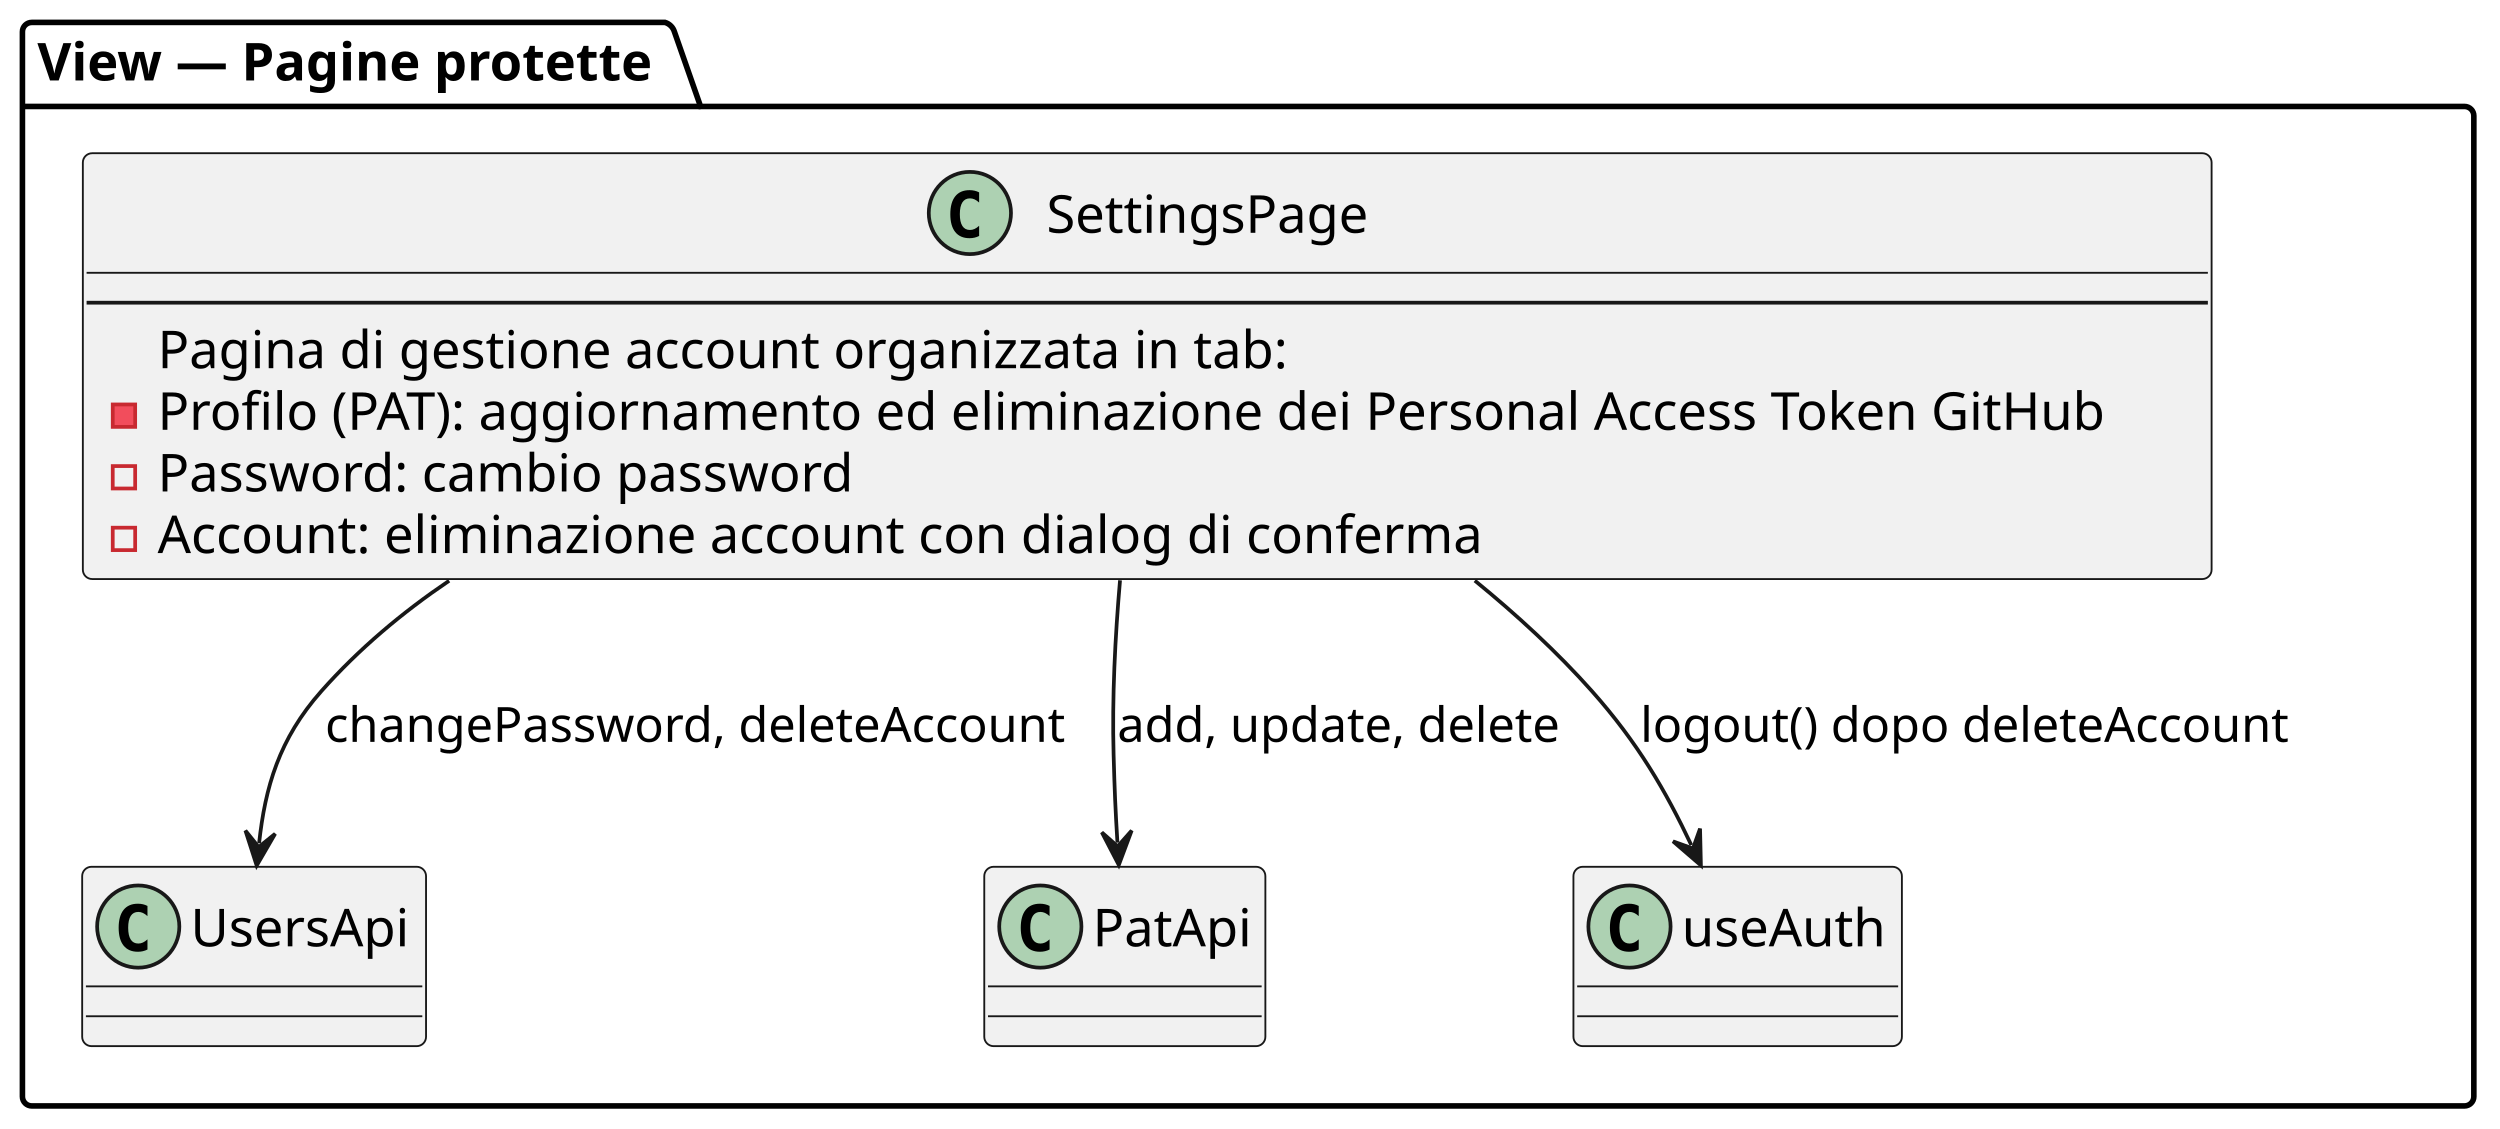
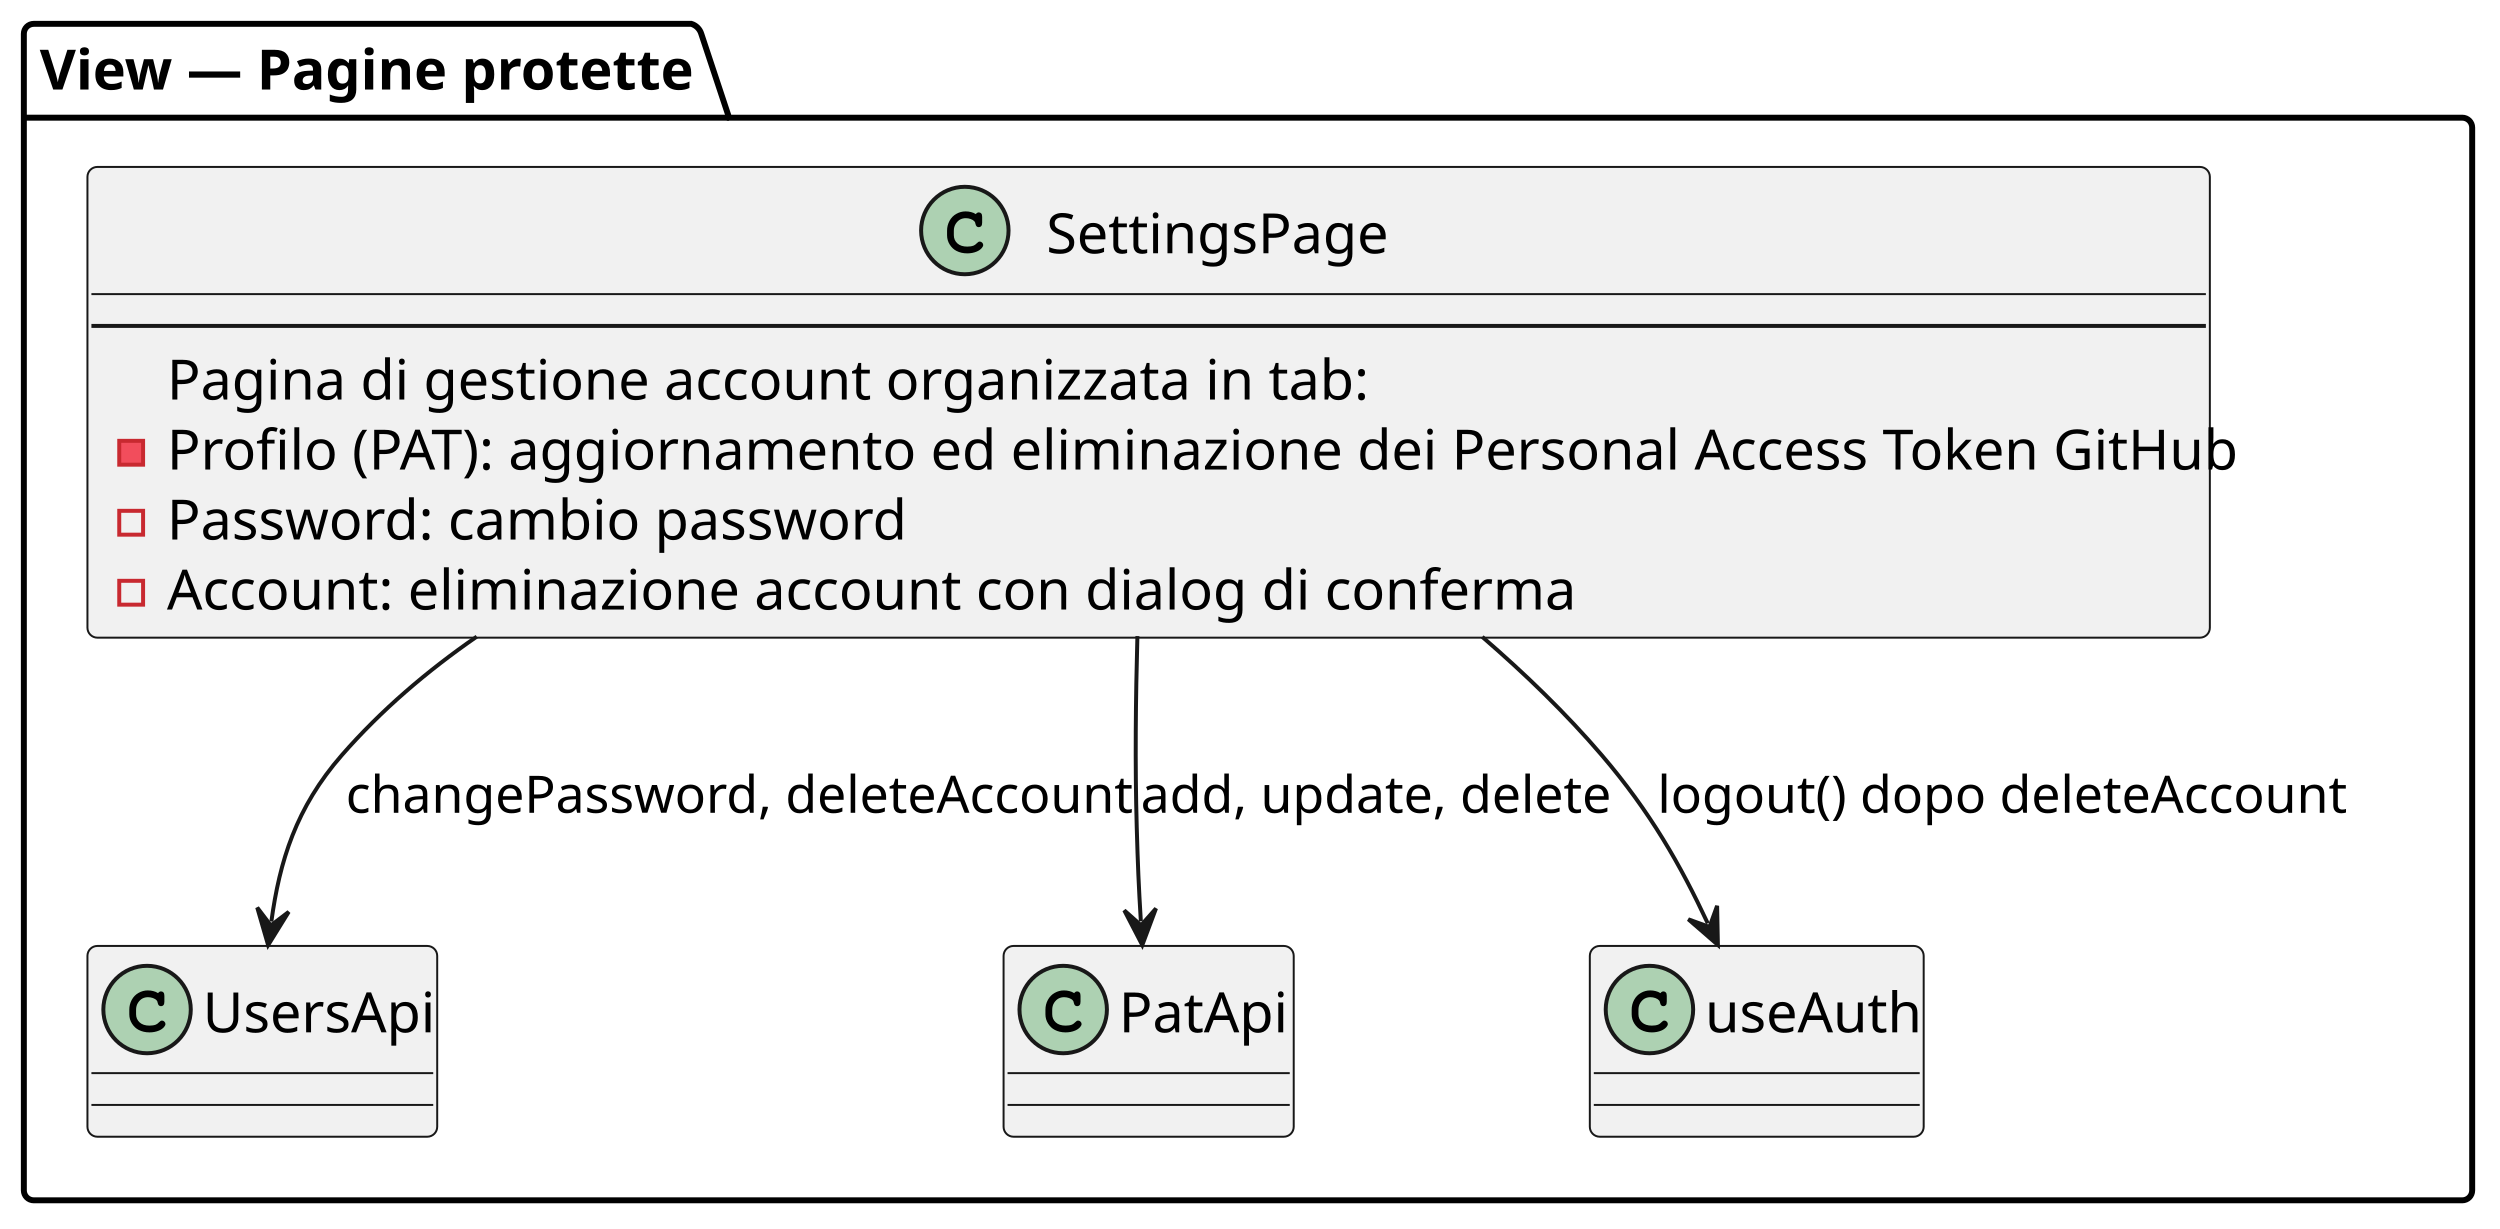
- <svg xmlns="http://www.w3.org/2000/svg" contentStyleType="text/css" data-diagram-type="CLASS" height="302px" preserveAspectRatio="none" style="width:669px;height:302px;background:#FFFFFF;" version="1.1" viewBox="0 0 669 302" width="669px" zoomAndPan="magnify">
+ <svg xmlns="http://www.w3.org/2000/svg" contentStyleType="text/css" height="309px" preserveAspectRatio="none" style="width:629px;height:309px;background:#FFFFFF;" version="1.1" viewBox="0 0 629 309" width="629px" zoomAndPan="magnify">
  <defs />
  <g>
-     <g class="cluster" data-qualified-name="View . Pagine protette" data-source-line="1" id="ent0002">
-       <path d="M8.5,6 L177.972,6 A3.75,3.75 0 0 1 180.472,8.5 L187.472,28.488 L659.5,28.488 A2.5,2.5 0 0 1 662,30.988 L662,293.45 A2.5,2.5 0 0 1 659.5,295.95 L8.5,295.95 A2.5,2.5 0 0 1 6,293.45 L6,8.5 A2.5,2.5 0 0 1 8.5,6" fill="none" style="stroke:#000000;stroke-width:1.5;" />
-       <line style="stroke:#000000;stroke-width:1.5;" x1="6" x2="187.472" y1="28.488" y2="28.488" />
-       <text fill="#000000" font-family="sans-serif" font-size="14" font-weight="bold" lengthAdjust="spacing" textLength="168.472" x="10" y="21.535">View — Pagine protette</text>
+     <g id="cluster_View — Pagine protette">
+       <path d="M8.5,6 L173.938,6 A3.75,3.75 0 0 1 176.438,8.5 L183.438,29.609 L619.5,29.609 A2.5,2.5 0 0 1 622,32.109 L622,299.5 A2.5,2.5 0 0 1 619.5,302 L8.5,302 A2.5,2.5 0 0 1 6,299.5 L6,8.5 A2.5,2.5 0 0 1 8.5,6 " fill="none" style="stroke:#000000;stroke-width:1.5;" />
+       <line style="stroke:#000000;stroke-width:1.5;" x1="6" x2="183.438" y1="29.609" y2="29.609" />
+       <text fill="#000000" font-family="sans-serif" font-size="14" font-weight="bold" lengthAdjust="spacing" textLength="164.438" x="10" y="22.533">View — Pagine protette</text>
    </g>
-     <g class="entity" data-qualified-name="View . Pagine protette.SettingsPage" data-source-line="2" id="ent0003">
-       <rect fill="#F1F1F1" height="113.953" rx="2.5" ry="2.5" style="stroke:#181818;stroke-width:0.5;" width="569.655" x="22.17" y="41" />
-       <ellipse cx="259.541" cy="57" fill="#ADD1B2" rx="11" ry="11" style="stroke:#181818;stroke-width:1;" />
-       <path d="M262.014,63.143 Q261.433,63.442 260.794,63.591 Q260.155,63.741 259.449,63.741 Q256.942,63.741 255.623,62.089 Q254.303,60.437 254.303,57.316 Q254.303,54.187 255.623,52.535 Q256.942,50.883 259.449,50.883 Q260.155,50.883 260.802,51.032 Q261.45,51.182 262.014,51.48 L262.014,54.203 Q261.383,53.622 260.79,53.352 Q260.196,53.083 259.565,53.083 Q258.221,53.083 257.536,54.149 Q256.851,55.216 256.851,57.316 Q256.851,59.408 257.536,60.474 Q258.221,61.541 259.565,61.541 Q260.196,61.541 260.79,61.271 Q261.383,61.002 262.014,60.42 Z " fill="#000000" />
-       <text fill="#000000" font-family="sans-serif" font-size="14" lengthAdjust="spacing" textLength="86.413" x="280.041" y="62.291">SettingsPage</text>
-       <line style="stroke:#181818;stroke-width:0.5;" x1="23.17" x2="590.825" y1="73" y2="73" />
-       <line style="stroke:#181818;stroke-width:1;" x1="23.17" x2="590.825" y1="81" y2="81" />
-       <text fill="#000000" font-family="sans-serif" font-size="14" lengthAdjust="spacing" textLength="314.644" x="42.17" y="98.535">Pagina di gestione account organizzata in tab:</text>
-       <g data-visibility-modifier="PRIVATE_METHOD">
-         <rect fill="#F24D5C" height="6" style="stroke:#C82930;stroke-width:1;" width="6" x="30.17" y="108.232" />
-       </g>
-       <text fill="#000000" font-family="sans-serif" font-size="14" lengthAdjust="spacing" textLength="543.655" x="42.17" y="115.023">Profilo (PAT): aggiornamento ed eliminazione dei Personal Access Token GitHub</text>
-       <g data-visibility-modifier="PRIVATE_FIELD">
-         <rect fill="none" height="6" style="stroke:#C82930;stroke-width:1;" width="6" x="30.17" y="124.721" />
-       </g>
-       <text fill="#000000" font-family="sans-serif" font-size="14" lengthAdjust="spacing" textLength="191.133" x="42.17" y="131.512">Password: cambio password</text>
-       <g data-visibility-modifier="PRIVATE_FIELD">
-         <rect fill="none" height="6" style="stroke:#C82930;stroke-width:1;" width="6" x="30.17" y="141.209" />
-       </g>
-       <text fill="#000000" font-family="sans-serif" font-size="14" lengthAdjust="spacing" textLength="369.318" x="42.17" y="148">Account: eliminazione account con dialog di conferma</text>
+     <g id="elem_SettingsPage">
+       <rect codeLine="2" fill="#F1F1F1" height="118.438" id="SettingsPage" rx="2.5" ry="2.5" style="stroke:#181818;stroke-width:0.5;" width="534" x="22" y="42" />
+       <ellipse cx="242.75" cy="58" fill="#ADD1B2" rx="11" ry="11" style="stroke:#181818;stroke-width:1.0;" />
+       <path d="M245.516,53.875 Q245.672,53.656 245.859,53.547 Q246.047,53.438 246.266,53.438 Q246.641,53.438 246.875,53.703 Q247.109,53.953 247.109,54.562 L247.109,56.016 Q247.109,56.625 246.875,56.891 Q246.641,57.156 246.266,57.156 Q245.922,57.156 245.719,56.953 Q245.516,56.766 245.406,56.25 Q245.359,55.891 245.172,55.703 Q244.844,55.328 244.234,55.109 Q243.625,54.891 243,54.891 Q242.234,54.891 241.594,55.219 Q240.969,55.547 240.469,56.297 Q239.984,57.047 239.984,58.078 L239.984,59.172 Q239.984,60.406 240.875,61.234 Q241.766,62.047 243.359,62.047 Q244.297,62.047 244.953,61.797 Q245.344,61.641 245.766,61.203 Q246.031,60.938 246.172,60.859 Q246.328,60.781 246.531,60.781 Q246.859,60.781 247.109,61.047 Q247.375,61.297 247.375,61.641 Q247.375,61.984 247.031,62.391 Q246.531,62.969 245.734,63.297 Q244.656,63.75 243.359,63.75 Q241.844,63.75 240.641,63.125 Q239.656,62.625 238.969,61.562 Q238.281,60.484 238.281,59.203 L238.281,58.047 Q238.281,56.719 238.891,55.578 Q239.516,54.422 240.609,53.812 Q241.703,53.188 242.938,53.188 Q243.672,53.188 244.312,53.359 Q244.969,53.516 245.516,53.875 Z " fill="#000000" />
+       <text fill="#000000" font-family="sans-serif" font-size="14" lengthAdjust="spacing" textLength="84" x="263.25" y="63.728">SettingsPage</text>
+       <line style="stroke:#181818;stroke-width:0.5;" x1="23" x2="555" y1="74" y2="74" />
+       <line style="stroke:#181818;stroke-width:1.0;" x1="23" x2="555" y1="82" y2="82" />
+       <text fill="#000000" font-family="sans-serif" font-size="14" lengthAdjust="spacing" textLength="290" x="42" y="100.533">Pagina di gestione account organizzata in tab:</text>
+       <rect fill="#F24D5C" height="6" style="stroke:#C82930;stroke-width:1.0;" width="6" x="30" y="110.914" />
+       <text fill="#000000" font-family="sans-serif" font-size="14" lengthAdjust="spacing" textLength="508" x="42" y="118.143">Profilo (PAT): aggiornamento ed eliminazione dei Personal Access Token GitHub</text>
+       <rect fill="none" height="6" style="stroke:#C82930;stroke-width:1.0;" width="6" x="30" y="128.523" />
+       <text fill="#000000" font-family="sans-serif" font-size="14" lengthAdjust="spacing" textLength="178" x="42" y="135.752">Password: cambio password</text>
+       <rect fill="none" height="6" style="stroke:#C82930;stroke-width:1.0;" width="6" x="30" y="146.133" />
+       <text fill="#000000" font-family="sans-serif" font-size="14" lengthAdjust="spacing" textLength="337" x="42" y="153.361">Account: eliminazione account con dialog di conferma</text>
    </g>
-     <g class="entity" data-qualified-name="View . Pagine protette.UsersApi" data-source-line="10" id="ent0004">
-       <rect fill="#F1F1F1" height="48" rx="2.5" ry="2.5" style="stroke:#181818;stroke-width:0.5;" width="92.019" x="21.99" y="231.95" />
-       <ellipse cx="36.99" cy="247.95" fill="#ADD1B2" rx="11" ry="11" style="stroke:#181818;stroke-width:1;" />
-       <path d="M39.463,254.093 Q38.882,254.392 38.243,254.541 Q37.604,254.691 36.898,254.691 Q34.391,254.691 33.072,253.039 Q31.752,251.387 31.752,248.266 Q31.752,245.137 33.072,243.485 Q34.391,241.833 36.898,241.833 Q37.604,241.833 38.251,241.982 Q38.899,242.132 39.463,242.43 L39.463,245.153 Q38.832,244.572 38.239,244.302 Q37.645,244.032 37.014,244.032 Q35.67,244.032 34.985,245.099 Q34.3,246.166 34.3,248.266 Q34.3,250.358 34.985,251.424 Q35.67,252.491 37.014,252.491 Q37.645,252.491 38.239,252.221 Q38.832,251.952 39.463,251.37 Z " fill="#000000" />
-       <text fill="#000000" font-family="sans-serif" font-size="14" lengthAdjust="spacing" textLength="60.02" x="50.99" y="253.241">UsersApi</text>
-       <line style="stroke:#181818;stroke-width:0.5;" x1="22.99" x2="113.01" y1="263.95" y2="263.95" />
-       <line style="stroke:#181818;stroke-width:0.5;" x1="22.99" x2="113.01" y1="271.95" y2="271.95" />
+     <g id="elem_UsersApi">
+       <rect fill="#F1F1F1" height="48" id="UsersApi" rx="2.5" ry="2.5" style="stroke:#181818;stroke-width:0.5;" width="88" x="22" y="238" />
+       <ellipse cx="37" cy="254" fill="#ADD1B2" rx="11" ry="11" style="stroke:#181818;stroke-width:1.0;" />
+       <path d="M39.766,249.875 Q39.922,249.656 40.109,249.547 Q40.297,249.438 40.516,249.438 Q40.891,249.438 41.125,249.703 Q41.359,249.953 41.359,250.562 L41.359,252.016 Q41.359,252.625 41.125,252.891 Q40.891,253.156 40.516,253.156 Q40.172,253.156 39.969,252.953 Q39.766,252.766 39.656,252.25 Q39.609,251.891 39.422,251.703 Q39.094,251.328 38.484,251.109 Q37.875,250.891 37.25,250.891 Q36.484,250.891 35.844,251.219 Q35.219,251.547 34.719,252.297 Q34.234,253.047 34.234,254.078 L34.234,255.172 Q34.234,256.406 35.125,257.234 Q36.016,258.047 37.609,258.047 Q38.547,258.047 39.203,257.797 Q39.594,257.641 40.016,257.203 Q40.281,256.938 40.422,256.859 Q40.578,256.781 40.781,256.781 Q41.109,256.781 41.359,257.047 Q41.625,257.297 41.625,257.641 Q41.625,257.984 41.281,258.391 Q40.781,258.969 39.984,259.297 Q38.906,259.75 37.609,259.75 Q36.094,259.75 34.891,259.125 Q33.906,258.625 33.219,257.562 Q32.531,256.484 32.531,255.203 L32.531,254.047 Q32.531,252.719 33.141,251.578 Q33.766,250.422 34.859,249.812 Q35.953,249.188 37.188,249.188 Q37.922,249.188 38.562,249.359 Q39.219,249.516 39.766,249.875 Z " fill="#000000" />
+       <text fill="#000000" font-family="sans-serif" font-size="14" lengthAdjust="spacing" textLength="56" x="51" y="259.728">UsersApi</text>
+       <line style="stroke:#181818;stroke-width:0.5;" x1="23" x2="109" y1="270" y2="270" />
+       <line style="stroke:#181818;stroke-width:0.5;" x1="23" x2="109" y1="278" y2="278" />
    </g>
-     <g class="entity" data-qualified-name="View . Pagine protette.PatApi" data-source-line="11" id="ent0006">
-       <rect fill="#F1F1F1" height="48" rx="2.5" ry="2.5" style="stroke:#181818;stroke-width:0.5;" width="75.224" x="263.39" y="231.95" />
-       <ellipse cx="278.39" cy="247.95" fill="#ADD1B2" rx="11" ry="11" style="stroke:#181818;stroke-width:1;" />
-       <path d="M280.863,254.093 Q280.282,254.392 279.643,254.541 Q279.004,254.691 278.298,254.691 Q275.791,254.691 274.471,253.039 Q273.152,251.387 273.152,248.266 Q273.152,245.137 274.471,243.485 Q275.791,241.833 278.298,241.833 Q279.004,241.833 279.651,241.982 Q280.299,242.132 280.863,242.43 L280.863,245.153 Q280.232,244.572 279.639,244.302 Q279.045,244.032 278.414,244.032 Q277.07,244.032 276.385,245.099 Q275.7,246.166 275.7,248.266 Q275.7,250.358 276.385,251.424 Q277.07,252.491 278.414,252.491 Q279.045,252.491 279.639,252.221 Q280.232,251.952 280.863,251.37 Z " fill="#000000" />
-       <text fill="#000000" font-family="sans-serif" font-size="14" lengthAdjust="spacing" textLength="43.224" x="292.39" y="253.241">PatApi</text>
-       <line style="stroke:#181818;stroke-width:0.5;" x1="264.39" x2="337.614" y1="263.95" y2="263.95" />
-       <line style="stroke:#181818;stroke-width:0.5;" x1="264.39" x2="337.614" y1="271.95" y2="271.95" />
+     <g id="elem_PatApi">
+       <rect fill="#F1F1F1" height="48" id="PatApi" rx="2.5" ry="2.5" style="stroke:#181818;stroke-width:0.5;" width="73" x="252.5" y="238" />
+       <ellipse cx="267.5" cy="254" fill="#ADD1B2" rx="11" ry="11" style="stroke:#181818;stroke-width:1.0;" />
+       <path d="M270.266,249.875 Q270.422,249.656 270.609,249.547 Q270.797,249.438 271.016,249.438 Q271.391,249.438 271.625,249.703 Q271.859,249.953 271.859,250.562 L271.859,252.016 Q271.859,252.625 271.625,252.891 Q271.391,253.156 271.016,253.156 Q270.672,253.156 270.469,252.953 Q270.266,252.766 270.156,252.25 Q270.109,251.891 269.922,251.703 Q269.594,251.328 268.984,251.109 Q268.375,250.891 267.75,250.891 Q266.984,250.891 266.344,251.219 Q265.719,251.547 265.219,252.297 Q264.734,253.047 264.734,254.078 L264.734,255.172 Q264.734,256.406 265.625,257.234 Q266.516,258.047 268.109,258.047 Q269.047,258.047 269.703,257.797 Q270.094,257.641 270.516,257.203 Q270.781,256.938 270.922,256.859 Q271.078,256.781 271.281,256.781 Q271.609,256.781 271.859,257.047 Q272.125,257.297 272.125,257.641 Q272.125,257.984 271.781,258.391 Q271.281,258.969 270.484,259.297 Q269.406,259.75 268.109,259.75 Q266.594,259.75 265.391,259.125 Q264.406,258.625 263.719,257.562 Q263.031,256.484 263.031,255.203 L263.031,254.047 Q263.031,252.719 263.641,251.578 Q264.266,250.422 265.359,249.812 Q266.453,249.188 267.688,249.188 Q268.422,249.188 269.062,249.359 Q269.719,249.516 270.266,249.875 Z " fill="#000000" />
+       <text fill="#000000" font-family="sans-serif" font-size="14" lengthAdjust="spacing" textLength="41" x="281.5" y="259.728">PatApi</text>
+       <line style="stroke:#181818;stroke-width:0.5;" x1="253.5" x2="324.5" y1="270" y2="270" />
+       <line style="stroke:#181818;stroke-width:0.5;" x1="253.5" x2="324.5" y1="278" y2="278" />
    </g>
-     <g class="entity" data-qualified-name="View . Pagine protette.useAuth" data-source-line="12" id="ent0008">
-       <rect fill="#F1F1F1" height="48" rx="2.5" ry="2.5" style="stroke:#181818;stroke-width:0.5;" width="87.897" x="421.05" y="231.95" />
-       <ellipse cx="436.05" cy="247.95" fill="#ADD1B2" rx="11" ry="11" style="stroke:#181818;stroke-width:1;" />
-       <path d="M438.523,254.093 Q437.942,254.392 437.303,254.541 Q436.664,254.691 435.958,254.691 Q433.451,254.691 432.132,253.039 Q430.812,251.387 430.812,248.266 Q430.812,245.137 432.132,243.485 Q433.451,241.833 435.958,241.833 Q436.664,241.833 437.311,241.982 Q437.959,242.132 438.523,242.43 L438.523,245.153 Q437.892,244.572 437.299,244.302 Q436.705,244.032 436.074,244.032 Q434.73,244.032 434.045,245.099 Q433.36,246.166 433.36,248.266 Q433.36,250.358 434.045,251.424 Q434.73,252.491 436.074,252.491 Q436.705,252.491 437.299,252.221 Q437.892,251.952 438.523,251.37 Z " fill="#000000" />
-       <text fill="#000000" font-family="sans-serif" font-size="14" lengthAdjust="spacing" textLength="55.898" x="450.05" y="253.241">useAuth</text>
-       <line style="stroke:#181818;stroke-width:0.5;" x1="422.05" x2="507.947" y1="263.95" y2="263.95" />
-       <line style="stroke:#181818;stroke-width:0.5;" x1="422.05" x2="507.947" y1="271.95" y2="271.95" />
+     <g id="elem_useAuth">
+       <rect fill="#F1F1F1" height="48" id="useAuth" rx="2.5" ry="2.5" style="stroke:#181818;stroke-width:0.5;" width="84" x="400" y="238" />
+       <ellipse cx="415" cy="254" fill="#ADD1B2" rx="11" ry="11" style="stroke:#181818;stroke-width:1.0;" />
+       <path d="M417.766,249.875 Q417.922,249.656 418.109,249.547 Q418.297,249.438 418.516,249.438 Q418.891,249.438 419.125,249.703 Q419.359,249.953 419.359,250.562 L419.359,252.016 Q419.359,252.625 419.125,252.891 Q418.891,253.156 418.516,253.156 Q418.172,253.156 417.969,252.953 Q417.766,252.766 417.656,252.25 Q417.609,251.891 417.422,251.703 Q417.094,251.328 416.484,251.109 Q415.875,250.891 415.25,250.891 Q414.484,250.891 413.844,251.219 Q413.219,251.547 412.719,252.297 Q412.234,253.047 412.234,254.078 L412.234,255.172 Q412.234,256.406 413.125,257.234 Q414.016,258.047 415.609,258.047 Q416.547,258.047 417.203,257.797 Q417.594,257.641 418.016,257.203 Q418.281,256.938 418.422,256.859 Q418.578,256.781 418.781,256.781 Q419.109,256.781 419.359,257.047 Q419.625,257.297 419.625,257.641 Q419.625,257.984 419.281,258.391 Q418.781,258.969 417.984,259.297 Q416.906,259.75 415.609,259.75 Q414.094,259.75 412.891,259.125 Q411.906,258.625 411.219,257.562 Q410.531,256.484 410.531,255.203 L410.531,254.047 Q410.531,252.719 411.141,251.578 Q411.766,250.422 412.859,249.812 Q413.953,249.188 415.188,249.188 Q415.922,249.188 416.562,249.359 Q417.219,249.516 417.766,249.875 Z " fill="#000000" />
+       <text fill="#000000" font-family="sans-serif" font-size="14" lengthAdjust="spacing" textLength="52" x="429" y="259.728">useAuth</text>
+       <line style="stroke:#181818;stroke-width:0.5;" x1="401" x2="483" y1="270" y2="270" />
+       <line style="stroke:#181818;stroke-width:0.5;" x1="401" x2="483" y1="278" y2="278" />
    </g>
-     <g class="link" data-entity-1="ent0003" data-entity-2="ent0004" data-link-type="dependency" data-source-line="10" id="lnk5">
-       <path codeLine="10" d="M120.19,155.41 C107.59,163.93 95.97,173.71 86,184.95 C74.67,197.72 70.942,210.704 69.332,225.674" fill="none" id="SettingsPage-to-UsersApi" style="stroke:#181818;stroke-width:1;" />
-       <polygon fill="#181818" points="68.69,231.64,73.629,223.119,69.225,226.669,65.675,222.264,68.69,231.64" style="stroke:#181818;stroke-width:1;" />
-       <text fill="#000000" font-family="sans-serif" font-size="13" lengthAdjust="spacing" textLength="202.471" x="87" y="198.518">changePassword, deleteAccount</text>
+     <g id="link_SettingsPage_UsersApi">
+       <path codeLine="10" d="M119.95,160.18 C107.42,168.83 95.86,178.72 86,190 C74.46,203.21 70.355,216.675 68.275,231.856 " fill="none" id="SettingsPage-to-UsersApi" style="stroke:#181818;stroke-width:1.0;" />
+       <polygon fill="#181818" points="67.46,237.8,72.645,229.426,68.139,232.846,64.719,228.34,67.46,237.8" style="stroke:#181818;stroke-width:1.0;" />
+       <text fill="#000000" font-family="sans-serif" font-size="13" lengthAdjust="spacing" textLength="190" x="87" y="204.495">changePassword, deleteAccount</text>
    </g>
-     <g class="link" data-entity-1="ent0003" data-entity-2="ent0006" data-link-type="dependency" data-source-line="11" id="lnk7">
-       <path codeLine="11" d="M299.72,155.29 C298.41,170.42 297.57,186.79 298,201.95 C298.27,211.62 298.466,216.291 299.026,225.491" fill="none" id="SettingsPage-to-PatApi" style="stroke:#181818;stroke-width:1;" />
-       <polygon fill="#181818" points="299.39,231.48,302.836,222.254,299.086,226.489,294.851,222.74,299.39,231.48" style="stroke:#181818;stroke-width:1;" />
-       <text fill="#000000" font-family="sans-serif" font-size="13" lengthAdjust="spacing" textLength="122.243" x="299" y="198.518">add, update, delete</text>
+     <g id="link_SettingsPage_PatApi">
+       <path codeLine="11" d="M286.17,160.04 C285.74,175.62 285.56,192.45 286,208 C286.28,217.77 286.478,222.541 287.038,231.801 " fill="none" id="SettingsPage-to-PatApi" style="stroke:#181818;stroke-width:1.0;" />
+       <polygon fill="#181818" points="287.4,237.79,290.849,228.565,287.098,232.799,282.864,229.048,287.4,237.79" style="stroke:#181818;stroke-width:1.0;" />
+       <text fill="#000000" font-family="sans-serif" font-size="13" lengthAdjust="spacing" textLength="111" x="287" y="204.495">add, update, delete</text>
    </g>
-     <g class="link" data-entity-1="ent0003" data-entity-2="ent0008" data-link-type="dependency" data-source-line="12" id="lnk9">
-       <path codeLine="12" d="M394.66,155.37 C405.88,164.53 416.69,174.47 426,184.95 C438.29,198.78 445.779,211.704 452.599,226.154" fill="none" id="SettingsPage-to-useAuth" style="stroke:#181818;stroke-width:1;" />
-       <polygon fill="#181818" points="455.16,231.58,454.936,221.734,453.026,227.058,447.701,225.148,455.16,231.58" style="stroke:#181818;stroke-width:1;" />
-       <text fill="#000000" font-family="sans-serif" font-size="13" lengthAdjust="spacing" textLength="179.582" x="438.93" y="198.518">logout() dopo deleteAccount</text>
+     <g id="link_SettingsPage_useAuth">
+       <path codeLine="12" d="M372.94,160.24 C383.7,169.53 394.06,179.55 403,190 C415.25,204.32 422.816,217.666 429.676,232.316 " fill="none" id="SettingsPage-to-useAuth" style="stroke:#181818;stroke-width:1.0;" />
+       <polygon fill="#181818" points="432.22,237.75,432.026,227.903,430.1,233.222,424.781,231.296,432.22,237.75" style="stroke:#181818;stroke-width:1.0;" />
+       <text fill="#000000" font-family="sans-serif" font-size="13" lengthAdjust="spacing" textLength="162" x="417" y="204.495">logout() dopo deleteAccount</text>
    </g>
  </g>
</svg>
